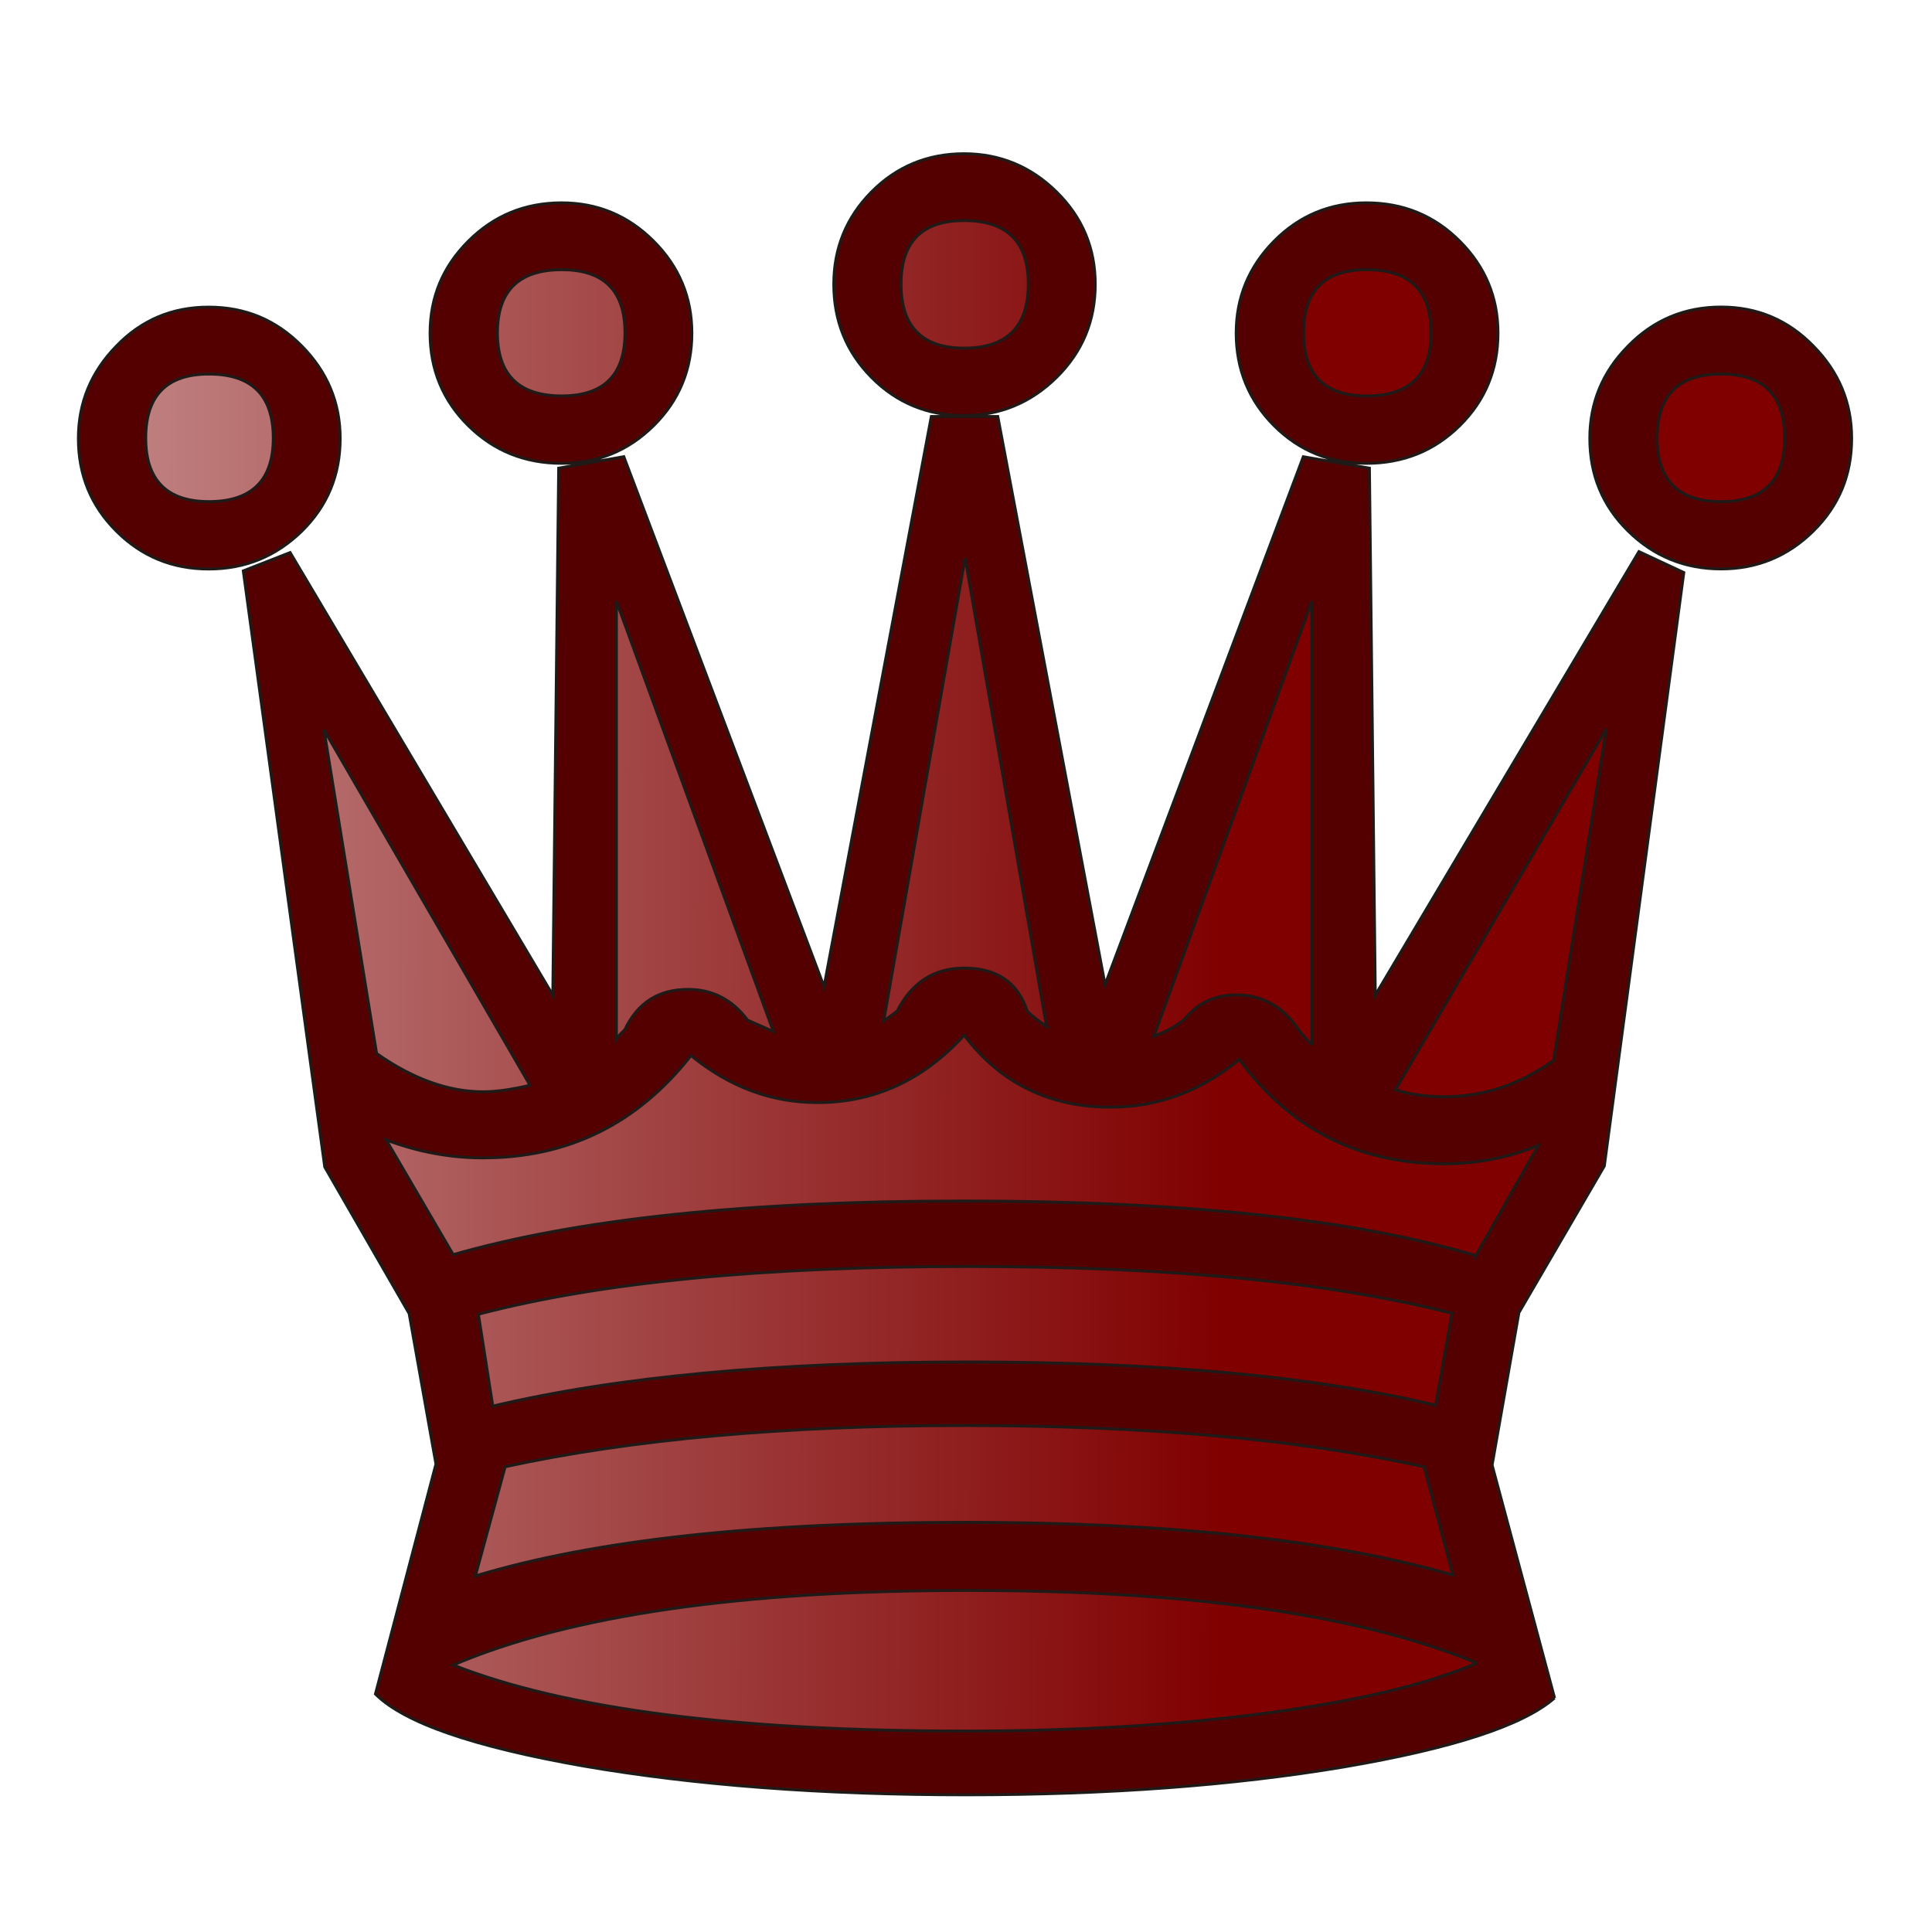
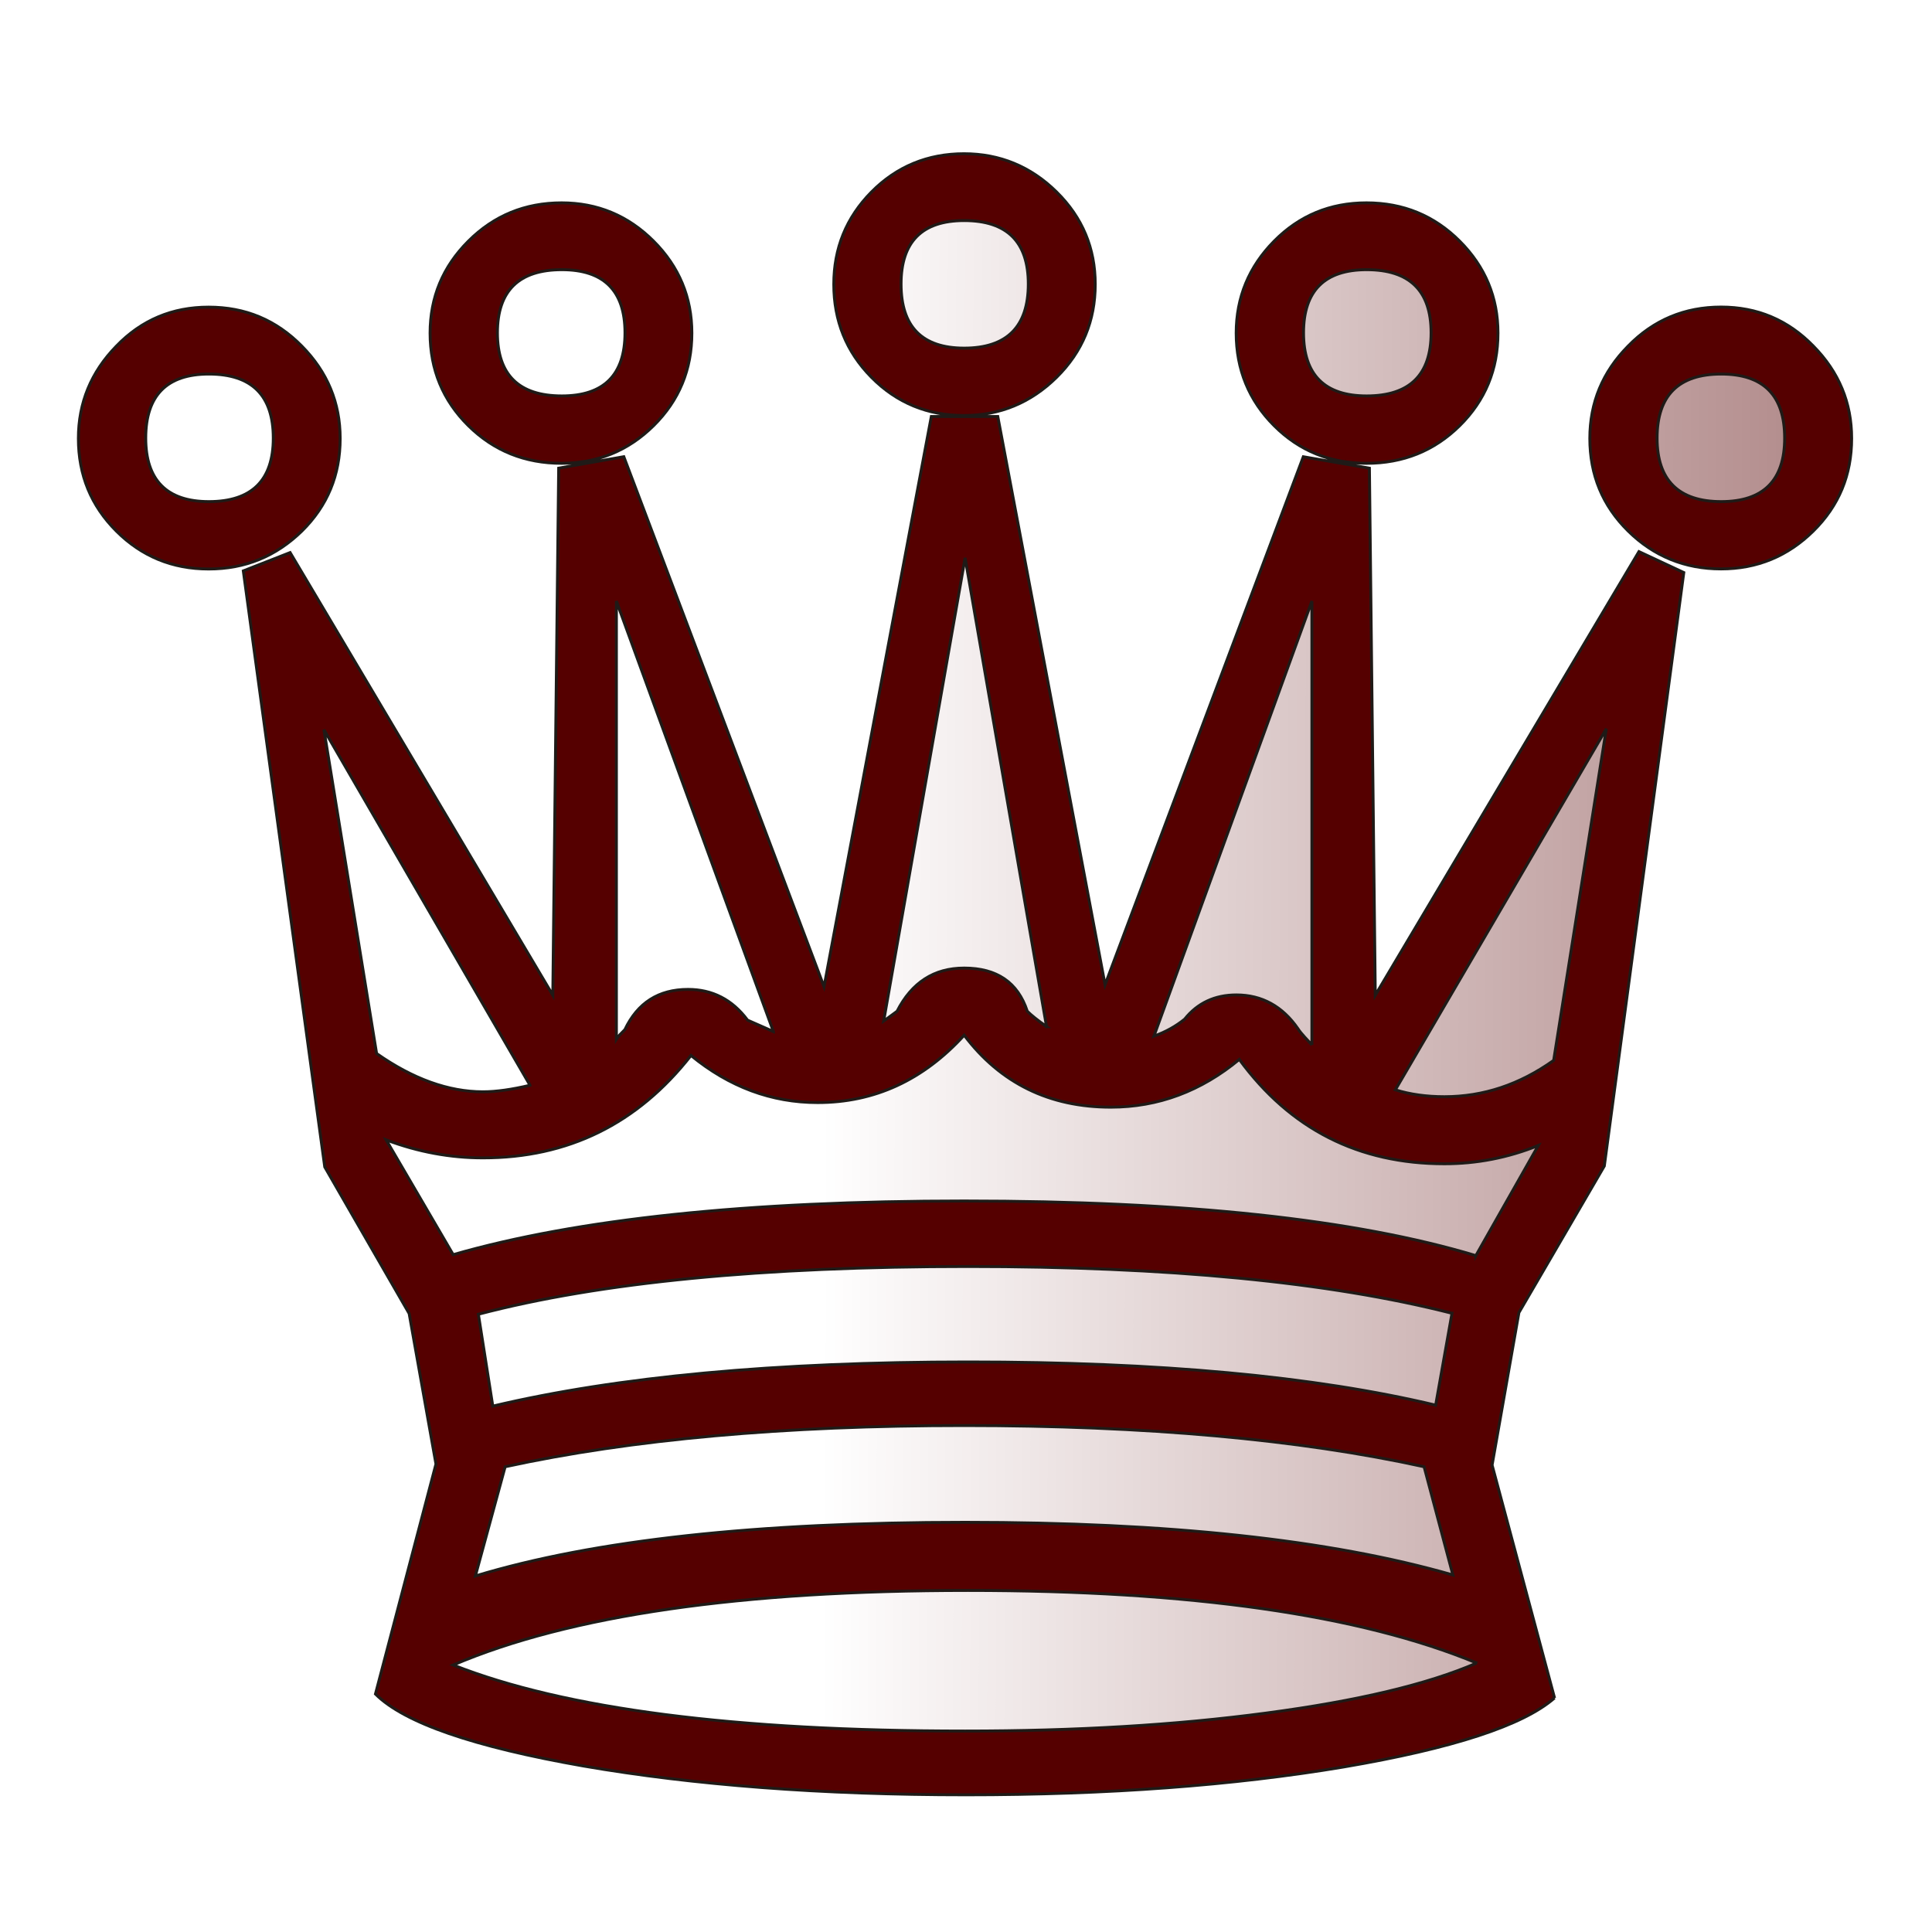
- <svg xmlns="http://www.w3.org/2000/svg" xmlns:xlink="http://www.w3.org/1999/xlink" width="177.17" height="177.17" shape-rendering="geometricPrecision" image-rendering="optimizeQuality" fill-rule="evenodd" clip-rule="evenodd" viewBox="0 0 50 50" version="1.1" id="svg3561">
-   <defs id="defs3553">
-     <linearGradient id="0" x1="21.253" y1="37.22" x2="77.64" y2="37.35" gradientUnits="userSpaceOnUse" xlink:href="#0-8">
-       <stop stop-color="#fff" id="stop3548" style="stop-color:#ffffff;stop-opacity:1" />
-       <stop offset="1" stop-color="#fff" stop-opacity="0" id="stop3550" style="stop-color:#800000;stop-opacity:1" />
-     </linearGradient>
-     <linearGradient gradientTransform="translate(-46.13245,46.53353)" id="0-8" x1="21.376" x2="77.64" gradientUnits="userSpaceOnUse" y1="0" y2="0" spreadMethod="pad">
-       <stop stop-color="#fff" id="stop2914" style="stop-color:#fff6d5;stop-opacity:1" />
-       <stop offset="1" stop-color="#fff" stop-opacity="0" id="stop2916" style="stop-color:#806600;stop-opacity:1" />
+ <svg xmlns="http://www.w3.org/2000/svg" width="177.17" height="177.17" shape-rendering="geometricPrecision" image-rendering="optimizeQuality" fill-rule="evenodd" clip-rule="evenodd" viewBox="0 0 50 50" version="1.1" id="svg10006">
+   <defs id="defs9998">
+     <linearGradient id="0" x1="21.253" y1="37.22" x2="77.64" y2="37.35" gradientUnits="userSpaceOnUse">
+       <stop stop-color="#fff" id="stop9993" />
+       <stop offset="1" stop-color="#fff" stop-opacity="0" id="stop9995" />
    </linearGradient>
  </defs>
-   <g stroke="#1f1a17" stroke-width=".076" id="g3559">
-     <path fill="#1f1a17" d="m44.541 14.723c-.94 0-1.744-.33-2.405-.982-.66-.652-.991-1.448-.991-2.396 0-.923.33-1.719.991-2.388.66-.677 1.465-1.01 2.405-1.01.931 0 1.727.33 2.388 1.01.66.669.991 1.465.991 2.388 0 .948-.33 1.744-.991 2.396-.66.652-1.456.982-2.388.982zm-4.31 29.22c-.813.711-2.633 1.304-5.461 1.786-2.828.474-6.087.72-9.77.72-3.751 0-7.05-.254-9.898-.745-2.845-.499-4.64-1.118-5.385-1.863l1.566-5.952-.694-3.895-2.184-3.793-2.108-15.426 1.211-.474 6.799 11.455.152-13.64 1.685-.296 5.182 13.716 2.777-14.757h1.719l2.777 14.707 5.131-13.665 1.71.296.152 13.64 6.824-11.481 1.16.542-2.057 15.359-2.21 3.793-.694 3.946 1.617 6.03zm-25.696-31.953c-.948 0-1.753-.322-2.413-.974-.66-.652-.991-1.456-.991-2.396 0-.923.33-1.719.991-2.379.66-.66 1.465-.991 2.413-.991.923 0 1.719.33 2.379.991.66.66.991 1.456.991 2.379 0 .94-.33 1.744-.991 2.396-.66.652-1.456.974-2.379.974zm-9.136 2.735c-.94 0-1.736-.33-2.388-.982-.652-.652-.982-1.448-.982-2.396 0-.923.33-1.719.982-2.388.652-.677 1.448-1.01 2.388-1.01.948 0 1.744.33 2.413 1.01.66.669.991 1.465.991 2.388 0 .948-.33 1.744-.991 2.396-.669.652-1.465.982-2.413.982zm19.55-3.971c-.94 0-1.744-.33-2.396-.991-.652-.66-.974-1.465-.974-2.405 0-.931.322-1.727.974-2.388.652-.66 1.456-.991 2.396-.991.923 0 1.727.33 2.396.991.669.66.999 1.456.999 2.388 0 .94-.33 1.744-.999 2.405-.669.66-1.473.991-2.396.991zm10.414 1.236c-.94 0-1.736-.322-2.388-.974-.652-.652-.982-1.456-.982-2.396 0-.923.33-1.719.982-2.379.652-.66 1.448-.991 2.388-.991.948 0 1.753.33 2.413.991.66.66.991 1.456.991 2.379 0 .94-.33 1.744-.991 2.396-.66.652-1.465.974-2.413.974z" id="path3555" style="fill:#550000" />
-     <path fill="url(#0)" d="m38.22 43.04c-3.02-1.253-7.417-1.88-13.166-1.88-5.876 0-10.312.643-13.327 1.93 2.896 1.143 7.315 1.71 13.25 1.71 2.845 0 5.444-.152 7.798-.466 2.362-.313 4.174-.745 5.444-1.295zm-13.267-34.03c1.109 0 1.66-.559 1.66-1.659 0-1.092-.55-1.643-1.66-1.643-1.092 0-1.634.55-1.634 1.643 0 1.101.542 1.659 1.634 1.659zm12.624 24.977c-3.192-.813-7.366-1.211-12.522-1.211-5.292 0-9.517.406-12.675 1.236l.373 2.379c3.217-.762 7.324-1.143 12.302-1.143 4.944 0 8.975.373 12.1 1.118l.423-2.379zm.618-1.49l1.617-2.853c-.796.322-1.609.474-2.43.474-2.218 0-3.988-.897-5.309-2.701-.991.821-2.1 1.236-3.327 1.236-1.583 0-2.853-.618-3.793-1.863-1.058 1.16-2.32 1.744-3.793 1.744-1.194 0-2.286-.406-3.277-1.219-1.389 1.77-3.183 2.65-5.385 2.65-.838 0-1.676-.152-2.506-.466l1.736 2.972c3.209-.923 7.62-1.389 13.225-1.389 5.706 0 10.118.474 13.242 1.414zm-11.11-5.927l-2.108-12.133-2.108 11.989c.051-.034.161-.119.347-.254.381-.745.957-1.118 1.736-1.118.847 0 1.389.372 1.634 1.118.102.102.271.237.5.398zm6.867.474v-11.489l-4.089 11.261c.313-.11.576-.262.796-.44.33-.415.779-.627 1.338-.627.66 0 1.194.296 1.592.872.042.068.102.136.169.212.068.076.136.144.195.212zm-13.936-.347l-4.064-11.142v11.337c.042-.068.119-.144.22-.245.33-.694.872-1.041 1.634-1.041.627 0 1.143.262 1.541.796.449.195.669.296.669.296zm-6.299 1.389l-5.334-9.203 1.363 8.382c.94.66 1.863.991 2.752.991.347 0 .754-.059 1.219-.169zm22.394.119c.381.119.804.178 1.27.178 1.01 0 1.947-.313 2.828-.94l1.363-8.585-5.461 9.347zm1.49 12.556l-.745-2.802c-3.243-.711-7.205-1.067-11.904-1.067-4.648 0-8.611.356-11.879 1.067l-.771 2.828c3.073-.931 7.298-1.389 12.675-1.389 5.241 0 9.449.449 12.624 1.363zm-23.06-30.514c1.084 0 1.634-.542 1.634-1.634 0-1.092-.55-1.634-1.634-1.634-1.109 0-1.668.542-1.668 1.634 0 1.092.559 1.634 1.668 1.634zm20.828 0c1.109 0 1.668-.542 1.668-1.634 0-1.092-.559-1.634-1.668-1.634-1.084 0-1.634.542-1.634 1.634 0 1.092.55 1.634 1.634 1.634zm-29.964 2.735c1.109 0 1.668-.55 1.668-1.643 0-1.109-.559-1.659-1.668-1.659-1.084 0-1.634.55-1.634 1.659 0 1.092.55 1.643 1.634 1.643zm39.14 0c1.092 0 1.642-.55 1.642-1.643 0-1.109-.55-1.659-1.642-1.659-1.101 0-1.66.55-1.66 1.659 0 1.092.559 1.643 1.66 1.643z" id="path3557" style="fill-opacity:1.0" />
+   <g stroke="#1f1a17" stroke-width=".076" id="g10004">
+     <path fill="#1f1a17" d="m44.541 14.723c-.94 0-1.744-.33-2.405-.982-.66-.652-.991-1.448-.991-2.396 0-.923.33-1.719.991-2.388.66-.677 1.465-1.01 2.405-1.01.931 0 1.727.33 2.388 1.01.66.669.991 1.465.991 2.388 0 .948-.33 1.744-.991 2.396-.66.652-1.456.982-2.388.982zm-4.31 29.22c-.813.711-2.633 1.304-5.461 1.786-2.828.474-6.087.72-9.77.72-3.751 0-7.05-.254-9.898-.745-2.845-.499-4.64-1.118-5.385-1.863l1.566-5.952-.694-3.895-2.184-3.793-2.108-15.426 1.211-.474 6.799 11.455.152-13.64 1.685-.296 5.182 13.716 2.777-14.757h1.719l2.777 14.707 5.131-13.665 1.71.296.152 13.64 6.824-11.481 1.16.542-2.057 15.359-2.21 3.793-.694 3.946 1.617 6.03zm-25.696-31.953c-.948 0-1.753-.322-2.413-.974-.66-.652-.991-1.456-.991-2.396 0-.923.33-1.719.991-2.379.66-.66 1.465-.991 2.413-.991.923 0 1.719.33 2.379.991.66.66.991 1.456.991 2.379 0 .94-.33 1.744-.991 2.396-.66.652-1.456.974-2.379.974zm-9.136 2.735c-.94 0-1.736-.33-2.388-.982-.652-.652-.982-1.448-.982-2.396 0-.923.33-1.719.982-2.388.652-.677 1.448-1.01 2.388-1.01.948 0 1.744.33 2.413 1.01.66.669.991 1.465.991 2.388 0 .948-.33 1.744-.991 2.396-.669.652-1.465.982-2.413.982zm19.55-3.971c-.94 0-1.744-.33-2.396-.991-.652-.66-.974-1.465-.974-2.405 0-.931.322-1.727.974-2.388.652-.66 1.456-.991 2.396-.991.923 0 1.727.33 2.396.991.669.66.999 1.456.999 2.388 0 .94-.33 1.744-.999 2.405-.669.66-1.473.991-2.396.991zm10.414 1.236c-.94 0-1.736-.322-2.388-.974-.652-.652-.982-1.456-.982-2.396 0-.923.33-1.719.982-2.379.652-.66 1.448-.991 2.388-.991.948 0 1.753.33 2.413.991.66.66.991 1.456.991 2.379 0 .94-.33 1.744-.991 2.396-.66.652-1.465.974-2.413.974z" id="path10000" style="fill:#550000" />
+     <path fill="url(#0)" d="m38.22 43.04c-3.02-1.253-7.417-1.88-13.166-1.88-5.876 0-10.312.643-13.327 1.93 2.896 1.143 7.315 1.71 13.25 1.71 2.845 0 5.444-.152 7.798-.466 2.362-.313 4.174-.745 5.444-1.295zm-13.267-34.03c1.109 0 1.66-.559 1.66-1.659 0-1.092-.55-1.643-1.66-1.643-1.092 0-1.634.55-1.634 1.643 0 1.101.542 1.659 1.634 1.659zm12.624 24.977c-3.192-.813-7.366-1.211-12.522-1.211-5.292 0-9.517.406-12.675 1.236l.373 2.379c3.217-.762 7.324-1.143 12.302-1.143 4.944 0 8.975.373 12.1 1.118l.423-2.379zm.618-1.49l1.617-2.853c-.796.322-1.609.474-2.43.474-2.218 0-3.988-.897-5.309-2.701-.991.821-2.1 1.236-3.327 1.236-1.583 0-2.853-.618-3.793-1.863-1.058 1.16-2.32 1.744-3.793 1.744-1.194 0-2.286-.406-3.277-1.219-1.389 1.77-3.183 2.65-5.385 2.65-.838 0-1.676-.152-2.506-.466l1.736 2.972c3.209-.923 7.62-1.389 13.225-1.389 5.706 0 10.118.474 13.242 1.414zm-11.11-5.927l-2.108-12.133-2.108 11.989c.051-.034.161-.119.347-.254.381-.745.957-1.118 1.736-1.118.847 0 1.389.372 1.634 1.118.102.102.271.237.5.398zm6.867.474v-11.489l-4.089 11.261c.313-.11.576-.262.796-.44.33-.415.779-.627 1.338-.627.66 0 1.194.296 1.592.872.042.068.102.136.169.212.068.076.136.144.195.212zm-13.936-.347l-4.064-11.142v11.337c.042-.068.119-.144.22-.245.33-.694.872-1.041 1.634-1.041.627 0 1.143.262 1.541.796.449.195.669.296.669.296zm-6.299 1.389l-5.334-9.203 1.363 8.382c.94.66 1.863.991 2.752.991.347 0 .754-.059 1.219-.169zm22.394.119c.381.119.804.178 1.27.178 1.01 0 1.947-.313 2.828-.94l1.363-8.585-5.461 9.347zm1.49 12.556l-.745-2.802c-3.243-.711-7.205-1.067-11.904-1.067-4.648 0-8.611.356-11.879 1.067l-.771 2.828c3.073-.931 7.298-1.389 12.675-1.389 5.241 0 9.449.449 12.624 1.363zm-23.06-30.514c1.084 0 1.634-.542 1.634-1.634 0-1.092-.55-1.634-1.634-1.634-1.109 0-1.668.542-1.668 1.634 0 1.092.559 1.634 1.668 1.634zm20.828 0c1.109 0 1.668-.542 1.668-1.634 0-1.092-.559-1.634-1.668-1.634-1.084 0-1.634.542-1.634 1.634 0 1.092.55 1.634 1.634 1.634zm-29.964 2.735c1.109 0 1.668-.55 1.668-1.643 0-1.109-.559-1.659-1.668-1.659-1.084 0-1.634.55-1.634 1.659 0 1.092.55 1.643 1.634 1.643zm39.14 0c1.092 0 1.642-.55 1.642-1.643 0-1.109-.55-1.659-1.642-1.659-1.101 0-1.66.55-1.66 1.659 0 1.092.559 1.643 1.66 1.643z" id="path10002" />
  </g>
</svg>
